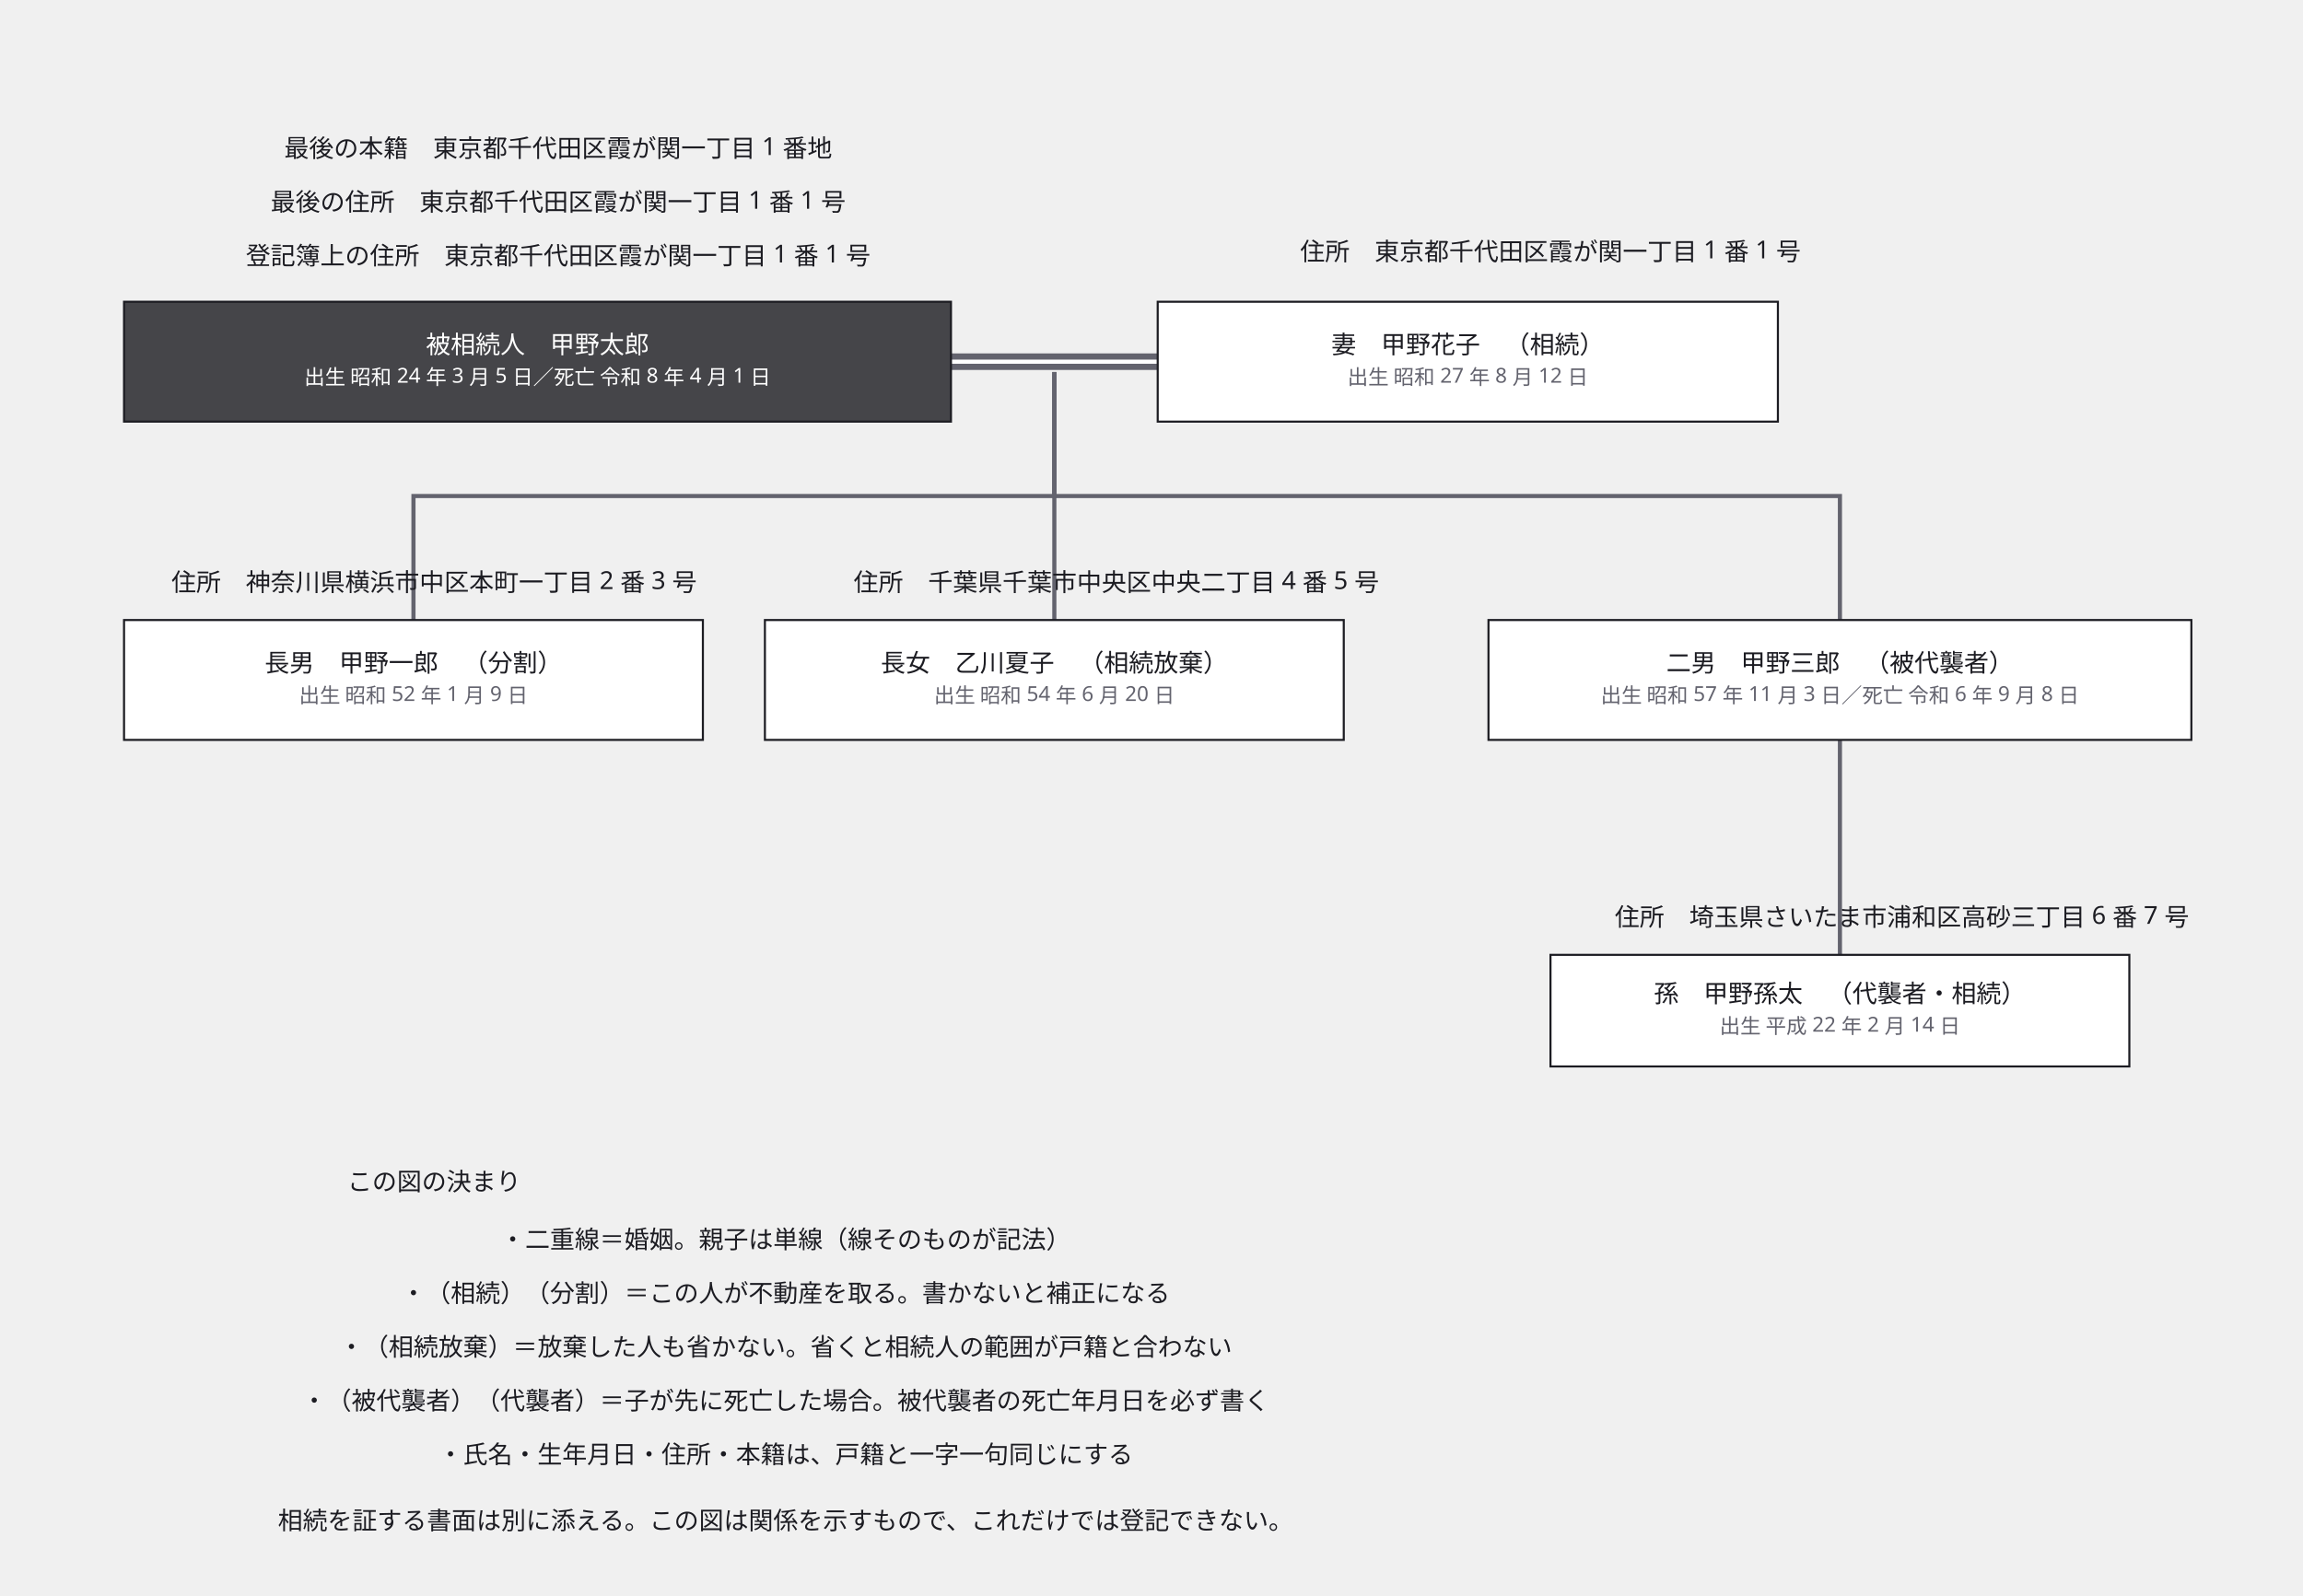
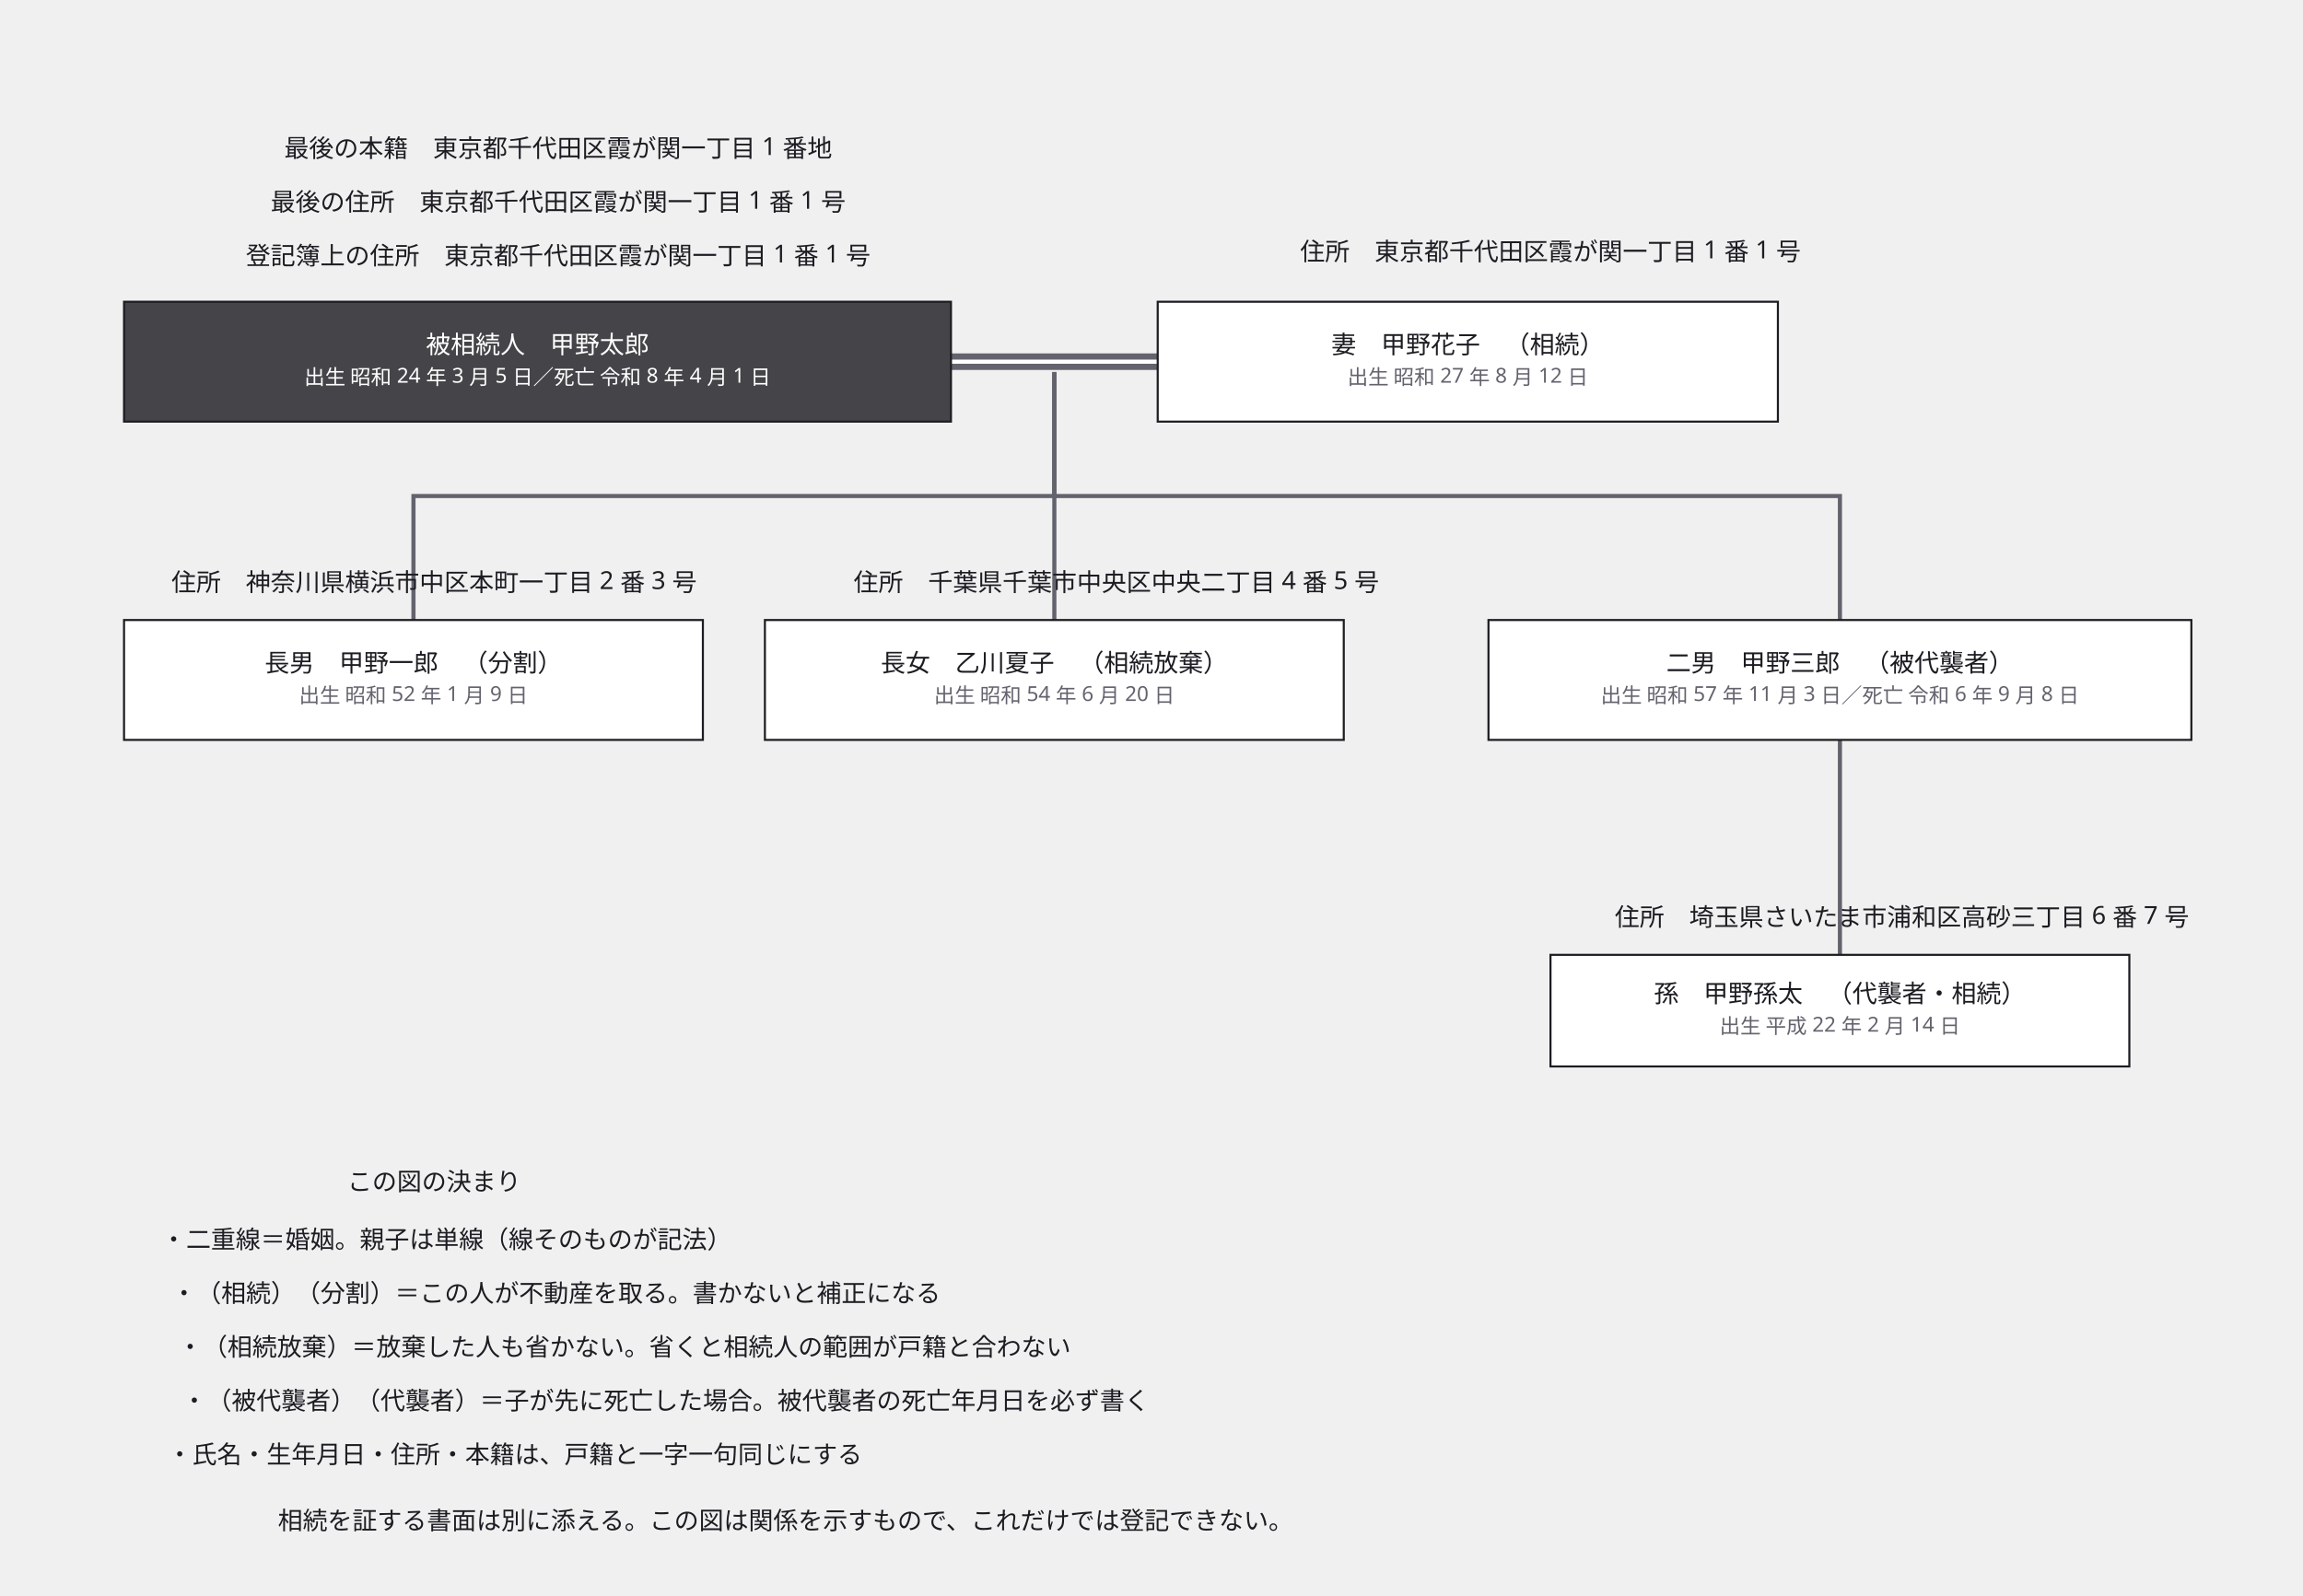
<svg xmlns="http://www.w3.org/2000/svg" width="1114" height="772" viewBox="0 0 1114 772">
  <defs>
    <marker id="arrow" viewBox="0 0 10 10" refX="9" refY="5" markerWidth="6" markerHeight="6" orient="auto">
      <path d="M 0 0 L 10 5 L 0 10 z" fill="#63636e" />
    </marker>
  </defs>
  <g data-edge="h&gt;w" data-pinned="false">
    <path d="M 460 175 L 560 175" fill="none" stroke="#63636e" stroke-width="8" />
    <path d="M 460 175 L 560 175" fill="none" stroke="#ffffff" stroke-width="2" />
  </g>
  <g data-edge="marriage&gt;c1" data-pinned="false">
    <path d="M 510 180 L 510 240 L 200 240 L 200 300" fill="none" stroke="#63636e" stroke-width="2" />
  </g>
  <g data-edge="marriage&gt;c2" data-pinned="false">
    <path d="M 510 180 L 510 240 L 510 300" fill="none" stroke="#63636e" stroke-width="2" />
  </g>
  <g data-edge="marriage&gt;c3" data-pinned="false">
    <path d="M 510 180 L 510 240 L 890 240 L 890 300" fill="none" stroke="#63636e" stroke-width="2" />
  </g>
  <g data-edge="c3&gt;g" data-pinned="false">
    <path d="M 890 358 L 890 462" fill="none" stroke="#63636e" stroke-width="2" />
  </g>
  <g data-node="h" data-pinned="false" data-shape="rect">
    <rect x="60" y="146" width="400" height="58" fill="#ffffff" stroke="#1c1c22" stroke-width="1" />
    <rect x="60" y="146" width="400" height="58" fill="#1c1c22" fill-opacity="0.82" />
    <text x="260" y="171" text-anchor="middle" font-family="sans-serif" font-size="12" fill="#ffffff">被相続人　甲野太郎</text>
    <text x="260" y="186" text-anchor="middle" font-family="sans-serif" font-size="10" fill="#ffffff">出生 昭和 24 年 3 月 5 日／死亡 令和 8 年 4 月 1 日</text>
  </g>
  <g data-node="c3" data-pinned="false" data-shape="rect">
    <rect x="720" y="300" width="340" height="58" fill="#ffffff" stroke="#1c1c22" stroke-width="1" />
    <text x="890" y="325" text-anchor="middle" font-family="sans-serif" font-size="12" fill="#1c1c22">二男　甲野三郎　（被代襲者）</text>
    <text x="890" y="340" text-anchor="middle" font-family="sans-serif" font-size="10" fill="#63636e">出生 昭和 57 年 11 月 3 日／死亡 令和 6 年 9 月 8 日</text>
  </g>
  <g data-node="w" data-pinned="false" data-shape="rect">
    <rect x="560" y="146" width="300" height="58" fill="#ffffff" stroke="#1c1c22" stroke-width="1" />
    <text x="710" y="171" text-anchor="middle" font-family="sans-serif" font-size="12" fill="#1c1c22">妻　甲野花子　（相続）</text>
    <text x="710" y="186" text-anchor="middle" font-family="sans-serif" font-size="10" fill="#63636e">出生 昭和 27 年 8 月 12 日</text>
  </g>
  <g data-node="c1" data-pinned="false" data-shape="rect">
    <rect x="60" y="300" width="280" height="58" fill="#ffffff" stroke="#1c1c22" stroke-width="1" />
    <text x="200" y="325" text-anchor="middle" font-family="sans-serif" font-size="12" fill="#1c1c22">長男　甲野一郎　（分割）</text>
    <text x="200" y="340" text-anchor="middle" font-family="sans-serif" font-size="10" fill="#63636e">出生 昭和 52 年 1 月 9 日</text>
  </g>
  <g data-node="c2" data-pinned="false" data-shape="rect">
    <rect x="370" y="300" width="280" height="58" fill="#ffffff" stroke="#1c1c22" stroke-width="1" />
    <text x="510" y="325" text-anchor="middle" font-family="sans-serif" font-size="12" fill="#1c1c22">長女　乙川夏子　（相続放棄）</text>
    <text x="510" y="340" text-anchor="middle" font-family="sans-serif" font-size="10" fill="#63636e">出生 昭和 54 年 6 月 20 日</text>
  </g>
-   <g data-node="lg0" data-pinned="false" data-shape="rect">
-     <text x="380" y="604" text-anchor="middle" font-family="sans-serif" font-size="12" fill="#1c1c22">・二重線＝婚姻。親子は単線（線そのものが記法）</text>
-   </g>
-   <g data-node="lg1" data-pinned="false" data-shape="rect">
-     <text x="380" y="630" text-anchor="middle" font-family="sans-serif" font-size="12" fill="#1c1c22">・（相続）（分割）＝この人が不動産を取る。書かないと補正になる</text>
-   </g>
-   <g data-node="lg2" data-pinned="false" data-shape="rect">
-     <text x="380" y="656" text-anchor="middle" font-family="sans-serif" font-size="12" fill="#1c1c22">・（相続放棄）＝放棄した人も省かない。省くと相続人の範囲が戸籍と合わない</text>
-   </g>
-   <g data-node="lg3" data-pinned="false" data-shape="rect">
-     <text x="380" y="682" text-anchor="middle" font-family="sans-serif" font-size="12" fill="#1c1c22">・（被代襲者）（代襲者）＝子が先に死亡した場合。被代襲者の死亡年月日を必ず書く</text>
-   </g>
-   <g data-node="lg4" data-pinned="false" data-shape="rect">
-     <text x="380" y="708" text-anchor="middle" font-family="sans-serif" font-size="12" fill="#1c1c22">・氏名・生年月日・住所・本籍は、戸籍と一字一句同じにする</text>
-   </g>
  <g data-node="note" data-pinned="false" data-shape="rect">
    <text x="380" y="740" text-anchor="middle" font-family="sans-serif" font-size="12" fill="#1c1c22">相続を証する書面は別に添える。この図は関係を示すもので、これだけでは登記できない。</text>
  </g>
  <g data-node="g" data-pinned="false" data-shape="rect">
    <rect x="750" y="462" width="280" height="54" fill="#ffffff" stroke="#1c1c22" stroke-width="1" />
    <text x="890" y="485" text-anchor="middle" font-family="sans-serif" font-size="12" fill="#1c1c22">孫　甲野孫太　（代襲者・相続）</text>
    <text x="890" y="500" text-anchor="middle" font-family="sans-serif" font-size="10" fill="#63636e">出生 平成 22 年 2 月 14 日</text>
+   </g>
+   <g data-node="lg3" data-pinned="false" data-shape="rect">
+     <text x="322" y="682" text-anchor="middle" font-family="sans-serif" font-size="12" fill="#1c1c22">・（被代襲者）（代襲者）＝子が先に死亡した場合。被代襲者の死亡年月日を必ず書く</text>
+   </g>
+   <g data-node="lg2" data-pinned="false" data-shape="rect">
+     <text x="302" y="656" text-anchor="middle" font-family="sans-serif" font-size="12" fill="#1c1c22">・（相続放棄）＝放棄した人も省かない。省くと相続人の範囲が戸籍と合わない</text>
  </g>
  <g data-node="t_koseki" data-pinned="false" data-shape="rect">
    <text x="270" y="76" text-anchor="middle" font-family="sans-serif" font-size="12" fill="#1c1c22">最後の本籍　東京都千代田区霞が関一丁目 1 番地</text>
  </g>
  <g data-node="t_jusho" data-pinned="false" data-shape="rect">
    <text x="270" y="102" text-anchor="middle" font-family="sans-serif" font-size="12" fill="#1c1c22">最後の住所　東京都千代田区霞が関一丁目 1 番 1 号</text>
  </g>
  <g data-node="t_toki" data-pinned="false" data-shape="rect">
    <text x="270" y="128" text-anchor="middle" font-family="sans-serif" font-size="12" fill="#1c1c22">登記簿上の住所　東京都千代田区霞が関一丁目 1 番 1 号</text>
  </g>
+   <g data-node="lg1" data-pinned="false" data-shape="rect">
+     <text x="269" y="630" text-anchor="middle" font-family="sans-serif" font-size="12" fill="#1c1c22">・（相続）（分割）＝この人が不動産を取る。書かないと補正になる</text>
+   </g>
  <g data-node="w_j" data-pinned="false" data-shape="rect">
    <text x="750" y="126" text-anchor="middle" font-family="sans-serif" font-size="12" fill="#1c1c22">住所　東京都千代田区霞が関一丁目 1 番 1 号</text>
  </g>
+   <g data-node="lg4" data-pinned="false" data-shape="rect">
+     <text x="249" y="708" text-anchor="middle" font-family="sans-serif" font-size="12" fill="#1c1c22">・氏名・生年月日・住所・本籍は、戸籍と一字一句同じにする</text>
+   </g>
  <g data-node="g_a" data-pinned="false" data-shape="rect">
    <text x="920" y="448" text-anchor="middle" font-family="sans-serif" font-size="12" fill="#1c1c22">住所　埼玉県さいたま市浦和区高砂三丁目 6 番 7 号</text>
+   </g>
+   <g data-node="lg0" data-pinned="false" data-shape="rect">
+     <text x="216" y="604" text-anchor="middle" font-family="sans-serif" font-size="12" fill="#1c1c22">・二重線＝婚姻。親子は単線（線そのものが記法）</text>
  </g>
  <g data-node="c1_a" data-pinned="false" data-shape="rect">
    <text x="210" y="286" text-anchor="middle" font-family="sans-serif" font-size="12" fill="#1c1c22">住所　神奈川県横浜市中区本町一丁目 2 番 3 号</text>
  </g>
  <g data-node="c2_a" data-pinned="false" data-shape="rect">
    <text x="540" y="286" text-anchor="middle" font-family="sans-serif" font-size="12" fill="#1c1c22">住所　千葉県千葉市中央区中央二丁目 4 番 5 号</text>
  </g>
  <g data-node="lg_t" data-pinned="false" data-shape="rect">
    <text x="210" y="576" text-anchor="middle" font-family="sans-serif" font-size="12" fill="#1c1c22">この図の決まり</text>
  </g>
  <g data-node="marriage" data-pinned="false" data-shape="rect" />
</svg>
